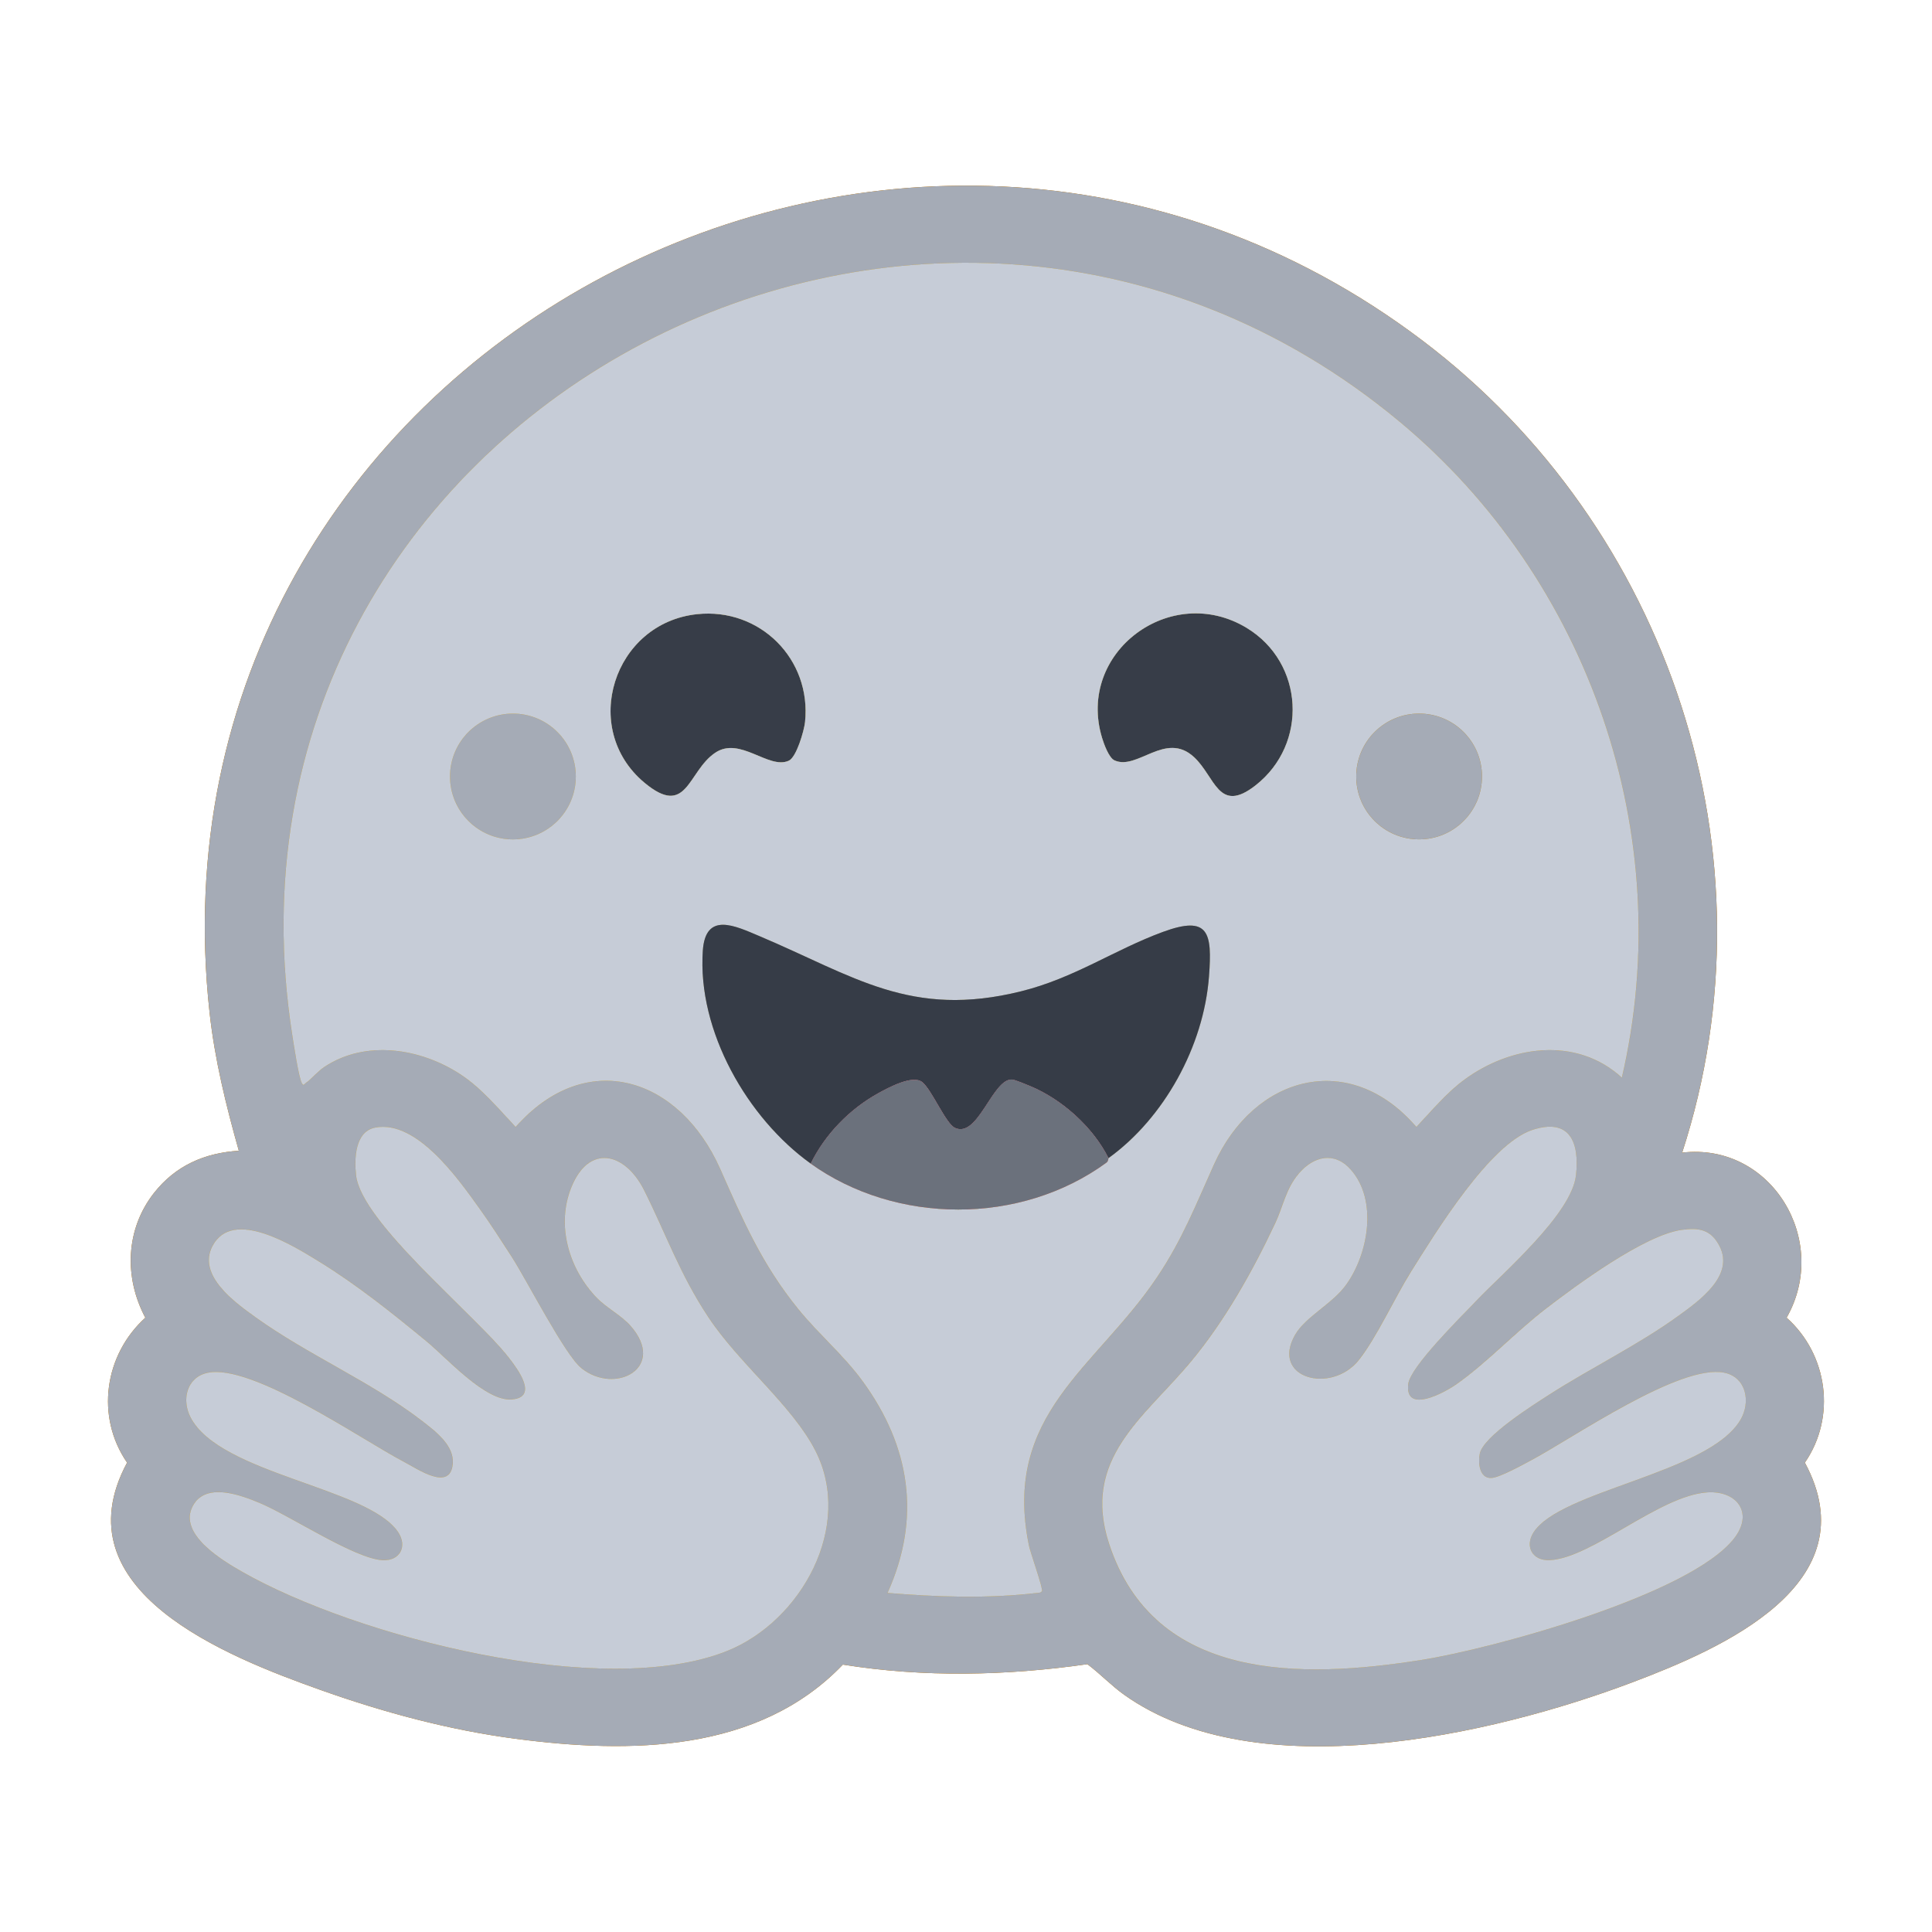
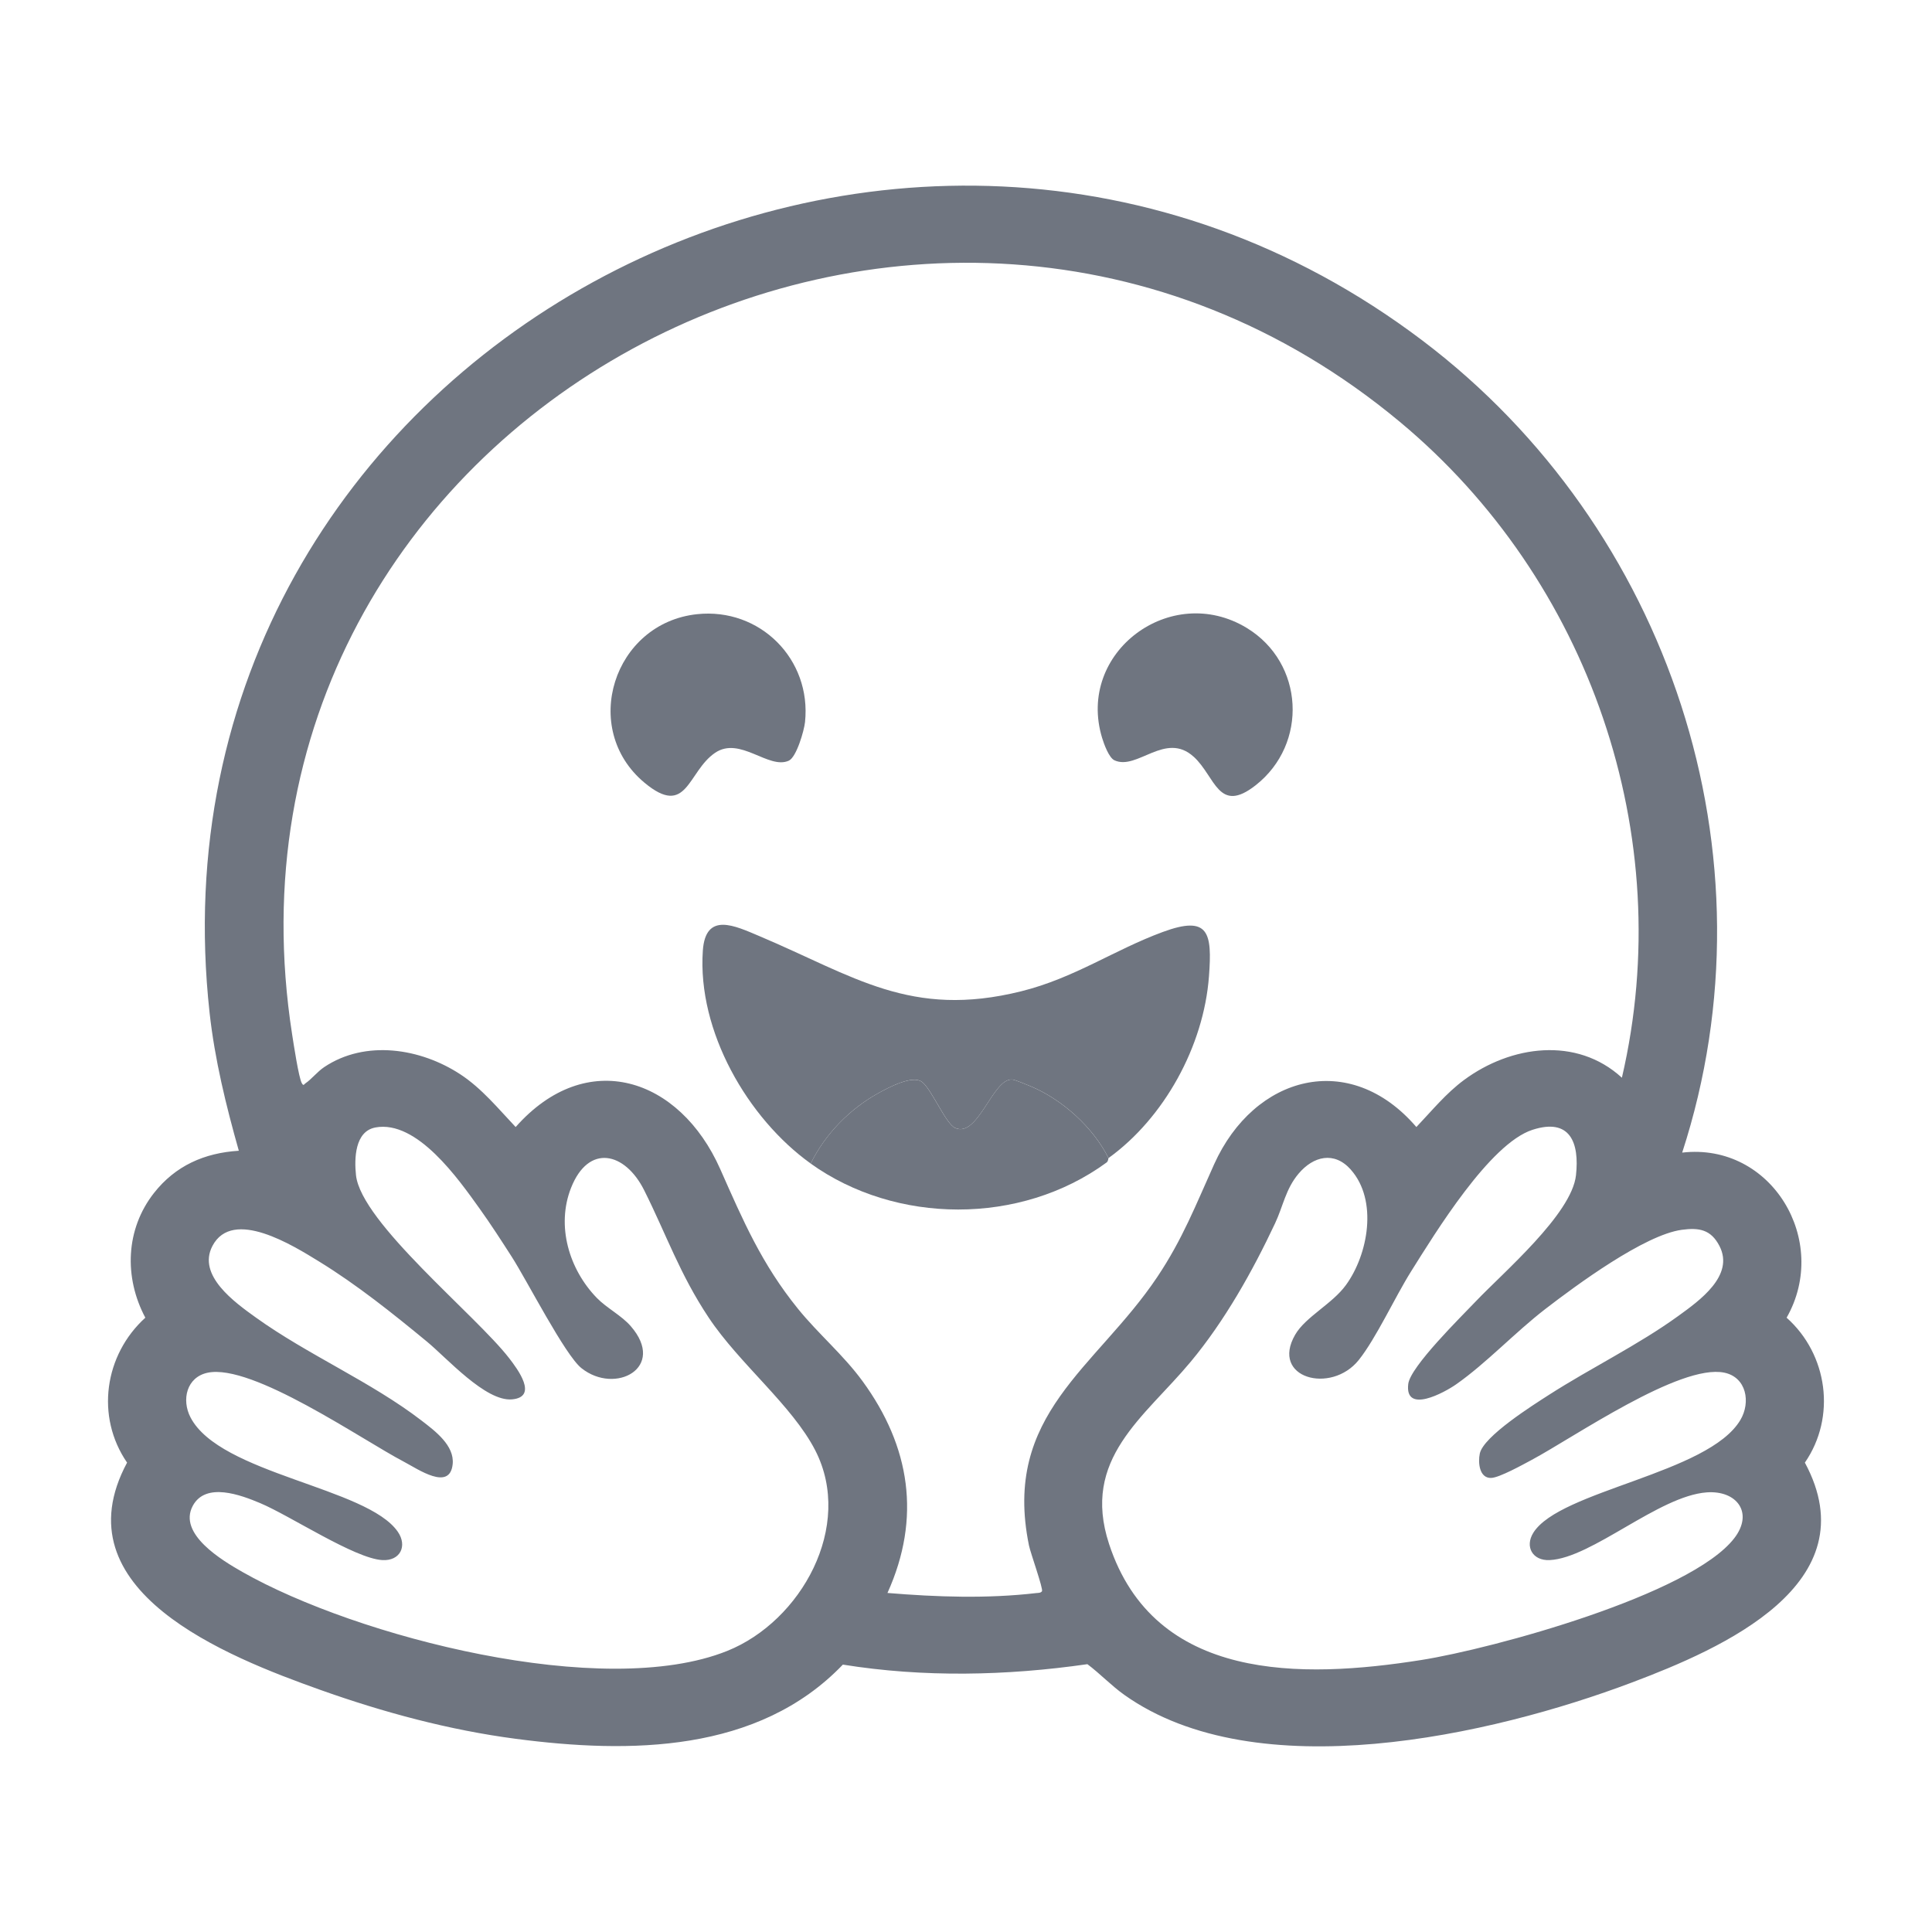
- <svg xmlns="http://www.w3.org/2000/svg" viewBox="0 0 800 800">
-   <g style="isolation: isolate;">
-     <g id="uuid-691a29b7-4d93-4399-a290-7eb2bd5e2155" data-name="Layer 1">
-       <g>
-         <path d="M494.3,313.38c-11.73-10.73-23.44,5.8-32.84,1.44-2.3-1.07-4.36-6.83-5.1-9.27-10.78-35.48,28.52-64.59,59.9-45.53,23.77,14.44,25.53,48.03,3.64,65.17-15.44,12.09-16.64-3.64-25.59-11.82Z" style="fill: #3b3c45;" />
-         <path d="M288.64,254.32c26.01-2.77,47.45,18.63,44.7,44.7-.37,3.49-3.52,14.52-6.73,15.97-8.37,3.77-20.17-10.27-30.5-3.27-11.43,7.74-11.5,27.18-29.26,12.37-26.81-22.37-12.8-66.09,21.79-69.77Z" style="fill: #3b3c45;" />
-         <g>
-           <path d="M696.56,477.27c37-4.28,61.36,36.52,43.24,68.36,17.05,15.18,20.62,41.07,7.56,60.01,27.08,50.26-34.41,77.01-71.6,91.04-58.35,22.01-155.5,43.98-210.19,5.14-5.44-3.86-9.98-8.73-15.3-12.72-33.5,4.81-67.77,5.56-101.26.18-35.08,36.6-88.32,36.9-135.4,30.73-27.66-3.63-54.87-10.97-81.07-20.3-38.46-13.71-108.4-41.05-79.92-94.07-13.13-19.1-9.41-44.62,7.56-60.01-8.88-16.66-8.22-36.62,3.59-51.65,8.88-11.29,20.87-16.59,35.12-17.48-5.28-18.67-9.97-37.75-12.1-57.11C56.84,147.27,372.81-22.64,589.07,141.06c102.05,77.25,147.52,213.07,107.49,336.2ZM671.59,446.26c23.35-100.23-13.52-206.31-91.93-271.57-196.34-163.44-498.47-1.66-458.69,253.67.56,3.59,2.73,18,4.02,20.19.76,1.29.88.41,1.53-.01,2.28-1.49,4.86-4.76,7.71-6.67,17.1-11.46,39.98-7.81,56.45,3.03,8.87,5.84,15.62,14.15,22.84,21.78,29.4-33.25,67.92-20.49,84.72,17.43,9.46,21.35,17.17,39.3,32.19,57.84,8.41,10.39,18.77,19.05,26.75,29.99,19.72,27.02,24.36,56.58,10.3,87.67,20.46,1.69,41.23,2.42,61.69.04.81-.09,1.74,0,2.29-.75.63-.86-4.76-15.9-5.38-18.93-11.15-54.41,27.85-73.48,53.08-111.14,10.52-15.7,16-29.92,23.6-46.76,16.58-36.73,56.08-47.56,83.73-15.39,6.4-6.73,12.27-13.98,19.8-19.53,19.32-14.25,46.51-18.11,65.3-.89ZM155.44,466.87c-8.53,1.58-8.77,12.93-8.03,19.77,2.15,19.66,49.58,57.84,63.43,75.77,3.41,4.42,12.22,16.07,1.15,17.04-10.92.95-26.95-17.11-35.16-23.88-14.19-11.7-29.01-23.57-44.71-33.21-10.57-6.49-35.77-22.39-44.15-6.45-6.42,12.21,9.22,23.36,17.95,29.63,21.44,15.41,47.69,26.61,68.57,42.64,5.65,4.34,13.76,10.35,12.95,18.11-1.17,11.28-14.31,2.07-20.2-1.02-17.61-9.23-62.76-40.71-81.24-36.86-8.74,1.82-10.92,11.22-7.1,18.53,12.25,23.48,73.09,28.88,85.82,47.32,4.05,5.87,1.03,12.16-6.41,11.74-11.5-.66-38.09-18.34-50.58-23.59-8.01-3.37-22.53-8.85-27.9,1.11-6.27,11.64,12.13,22.61,20.56,27.4,47.25,26.87,149.36,53.28,200.69,32.71,30.67-12.29,52.59-51.69,36.51-83.05-9.54-18.61-31.42-35.87-44.13-54.98-12.01-18.05-17.43-34.16-26.71-52.72-7.93-15.86-23.04-19.42-30.3-.99-6.2,15.74-.8,33.73,10.69,45.56,4.07,4.19,10.17,7.23,14.04,11.68,14.91,17.16-6.38,28.59-20.42,17.39-6.82-5.44-22.56-36.31-28.83-46.07-4.23-6.59-8.77-13.63-13.32-19.97-8.75-12.2-25.9-36.82-43.18-33.62ZM559.37,484.34c-6.9-7.78-15.55-5.59-21.66,1.65-5.35,6.33-6.38,13.43-9.72,20.54-9.32,19.84-20.89,40.46-34.95,57.35-19.25,23.11-45.42,40.11-33.8,75.45,18.76,57.11,79.66,55.89,129.3,48.04,29.6-4.68,111.55-27.02,129.6-50.45,8.1-10.52,1.03-19.86-11.4-18.96-19.87,1.44-47.6,27.22-65.07,28.04-7.05.33-10.38-5.53-6.74-11.34,11.01-17.55,72.49-24.43,85.72-46.67,4.36-7.32,2.55-17.69-6.65-19.6-18.31-3.81-62.48,26.89-79.73,36.11-3.56,1.9-13.38,7.37-16.81,7.48-4.89.16-5.5-6.31-4.71-10.08,1.49-7.16,22.09-20.11,28.64-24.32,17.36-11.15,36.92-20.62,53.57-32.68,8.71-6.31,23.37-16.7,17.03-28.97-3.51-6.8-8.42-7.67-15.62-6.69-15.46,2.1-43.68,22.93-56.48,32.79-12.44,9.58-24.51,22.5-36.91,31.18-4.94,3.46-21.4,12.42-19.85-.16.88-7.18,21.93-27.84,27.92-34.14,11.4-12,39.77-36.15,41.53-52.27,1.48-13.5-2.43-23.87-18.04-18.8-17.7,5.75-40.25,42.72-50.27,58.67-6.66,10.61-14.44,27.62-21.63,36.63-11.45,14.34-36.73,7.52-26.34-10.46,4.29-7.43,15.33-12.72,21.03-20.58,9.24-12.72,13.27-35.08,2.02-47.76Z" style="fill: #fe9d0b;" />
-           <path d="M559.37,484.34c11.24,12.68,7.21,35.04-2.02,47.76-5.71,7.86-16.74,13.15-21.03,20.58-10.39,17.98,14.9,24.8,26.34,10.46,7.19-9.01,14.97-26.01,21.63-36.63,10.01-15.95,32.56-52.92,50.27-58.67,15.61-5.07,19.52,5.3,18.04,18.8-1.77,16.12-30.13,40.27-41.53,52.27-5.98,6.3-27.03,26.96-27.92,34.14-1.55,12.58,14.91,3.62,19.85.16,12.4-8.68,24.47-21.59,36.91-31.18,12.8-9.86,41.02-30.69,56.48-32.79,7.2-.98,12.1-.11,15.62,6.69,6.34,12.27-8.32,22.66-17.03,28.97-16.64,12.06-36.2,21.52-53.57,32.68-6.55,4.21-27.14,17.16-28.64,24.32-.79,3.78-.18,10.24,4.71,10.08,3.43-.11,13.25-5.58,16.81-7.48,17.25-9.22,61.42-39.91,79.73-36.11,9.2,1.91,11.01,12.28,6.65,19.6-13.23,22.24-74.72,29.12-85.72,46.67-3.64,5.81-.31,11.67,6.74,11.34,17.47-.82,45.19-26.6,65.07-28.04,12.43-.9,19.5,8.44,11.4,18.96-18.05,23.43-100,45.77-129.6,50.45-49.64,7.85-110.54,9.07-129.3-48.04-11.61-35.35,14.56-52.34,33.8-75.45,14.06-16.88,25.63-37.51,34.95-57.35,3.34-7.11,4.37-14.21,9.72-20.54,6.11-7.23,14.76-9.43,21.66-1.65Z" style="fill: #fed11e;" />
-           <path d="M155.44,466.87c17.28-3.19,34.43,21.42,43.18,33.62,4.55,6.34,9.08,13.39,13.32,19.97,6.27,9.75,22.01,40.62,28.83,46.07,14.03,11.2,35.33-.23,20.42-17.39-3.87-4.45-9.97-7.49-14.04-11.68-11.49-11.83-16.9-29.83-10.69-45.56,7.27-18.43,22.37-14.87,30.3.99,9.28,18.56,14.71,34.67,26.71,52.72,12.71,19.11,34.59,36.36,44.13,54.98,16.09,31.37-5.84,70.77-36.51,83.05-51.33,20.57-153.44-5.84-200.69-32.71-8.43-4.79-26.84-15.76-20.56-27.4,5.37-9.97,19.89-4.48,27.9-1.11,12.49,5.25,39.08,22.93,50.58,23.59,7.44.43,10.46-5.86,6.41-11.74-12.73-18.44-73.57-23.85-85.82-47.32-3.82-7.32-1.64-16.72,7.1-18.53,18.48-3.84,63.63,27.63,81.24,36.86,5.89,3.09,19.03,12.3,20.2,1.02.81-7.75-7.3-13.77-12.95-18.11-20.88-16.03-47.13-27.23-68.57-42.64-8.72-6.27-24.37-17.42-17.95-29.63,8.38-15.94,33.58-.04,44.15,6.45,15.7,9.64,30.52,21.51,44.71,33.21,8.21,6.77,24.24,24.83,35.16,23.88,11.06-.97,2.26-12.62-1.15-17.04-13.85-17.93-61.28-56.11-63.43-75.77-.75-6.84-.51-18.19,8.03-19.77Z" style="fill: #fed11e;" />
-         </g>
-         <g>
-           <circle cx="212.39" cy="321.53" r="26.03" style="fill: #fe9d0b;" />
-           <path d="M671.59,446.26c-18.8-17.23-45.98-13.36-65.3.89-7.52,5.55-13.4,12.79-19.8,19.53-27.64-32.17-67.14-21.34-83.73,15.39-7.6,16.84-13.08,31.06-23.6,46.76-25.24,37.65-64.23,56.73-53.08,111.14.62,3.02,6.02,18.06,5.38,18.93-.56.76-1.48.66-2.29.75-20.46,2.38-41.23,1.65-61.69-.04,14.06-31.09,9.42-60.65-10.3-87.67-7.98-10.94-18.35-19.6-26.75-29.99-15.01-18.54-22.73-36.49-32.19-57.84-16.8-37.91-55.32-50.68-84.72-17.43-7.22-7.63-13.97-15.95-22.84-21.78-16.48-10.84-39.35-14.49-56.45-3.03-2.85,1.91-5.43,5.18-7.71,6.67-.65.43-.77,1.3-1.53.01-1.3-2.19-3.46-16.6-4.02-20.19C81.19,173.02,383.32,11.25,579.66,174.68c78.4,65.26,115.28,171.34,91.93,271.57ZM288.64,254.32c-34.59,3.68-48.61,47.4-21.79,69.77,17.75,14.81,17.83-4.63,29.26-12.37,10.33-7,22.13,7.04,30.5,3.27,3.2-1.44,6.36-12.47,6.73-15.97,2.75-26.07-18.69-47.46-44.7-44.7ZM494.3,313.38c8.95,8.18,10.15,23.91,25.59,11.82,21.9-17.14,20.13-50.73-3.64-65.17-31.38-19.07-70.68,10.05-59.9,45.53.74,2.44,2.8,8.2,5.1,9.27,9.4,4.36,21.11-12.17,32.84-1.44ZM238.42,321.53c0-14.38-11.66-26.03-26.03-26.03s-26.03,11.66-26.03,26.03,11.66,26.03,26.03,26.03,26.03-11.66,26.03-26.03ZM613.65,321.52c0-14.38-11.65-26.03-26.03-26.03s-26.03,11.65-26.03,26.03,11.65,26.03,26.03,26.03,26.03-11.65,26.03-26.03ZM335.7,481.81c35.18,25.2,86.82,25.69,122.52-.45.72-.53.72-1.76.8-1.82,22.94-16.53,39.43-46.22,41.6-75.28,1.35-18.05-.01-25.38-19.1-18.35-20.18,7.43-36.58,19.08-58.65,24.57-45.82,11.39-69.29-6.32-108.37-22.83-10.22-4.32-22.33-10.21-23.46,5.99-2.33,33.34,18.58,69.48,44.67,88.17Z" style="fill: #fed11e;" />
-           <circle cx="587.62" cy="321.52" r="26.03" style="fill: #fe9d0b;" />
-         </g>
-         <g>
-           <path d="M459.01,479.54c-6.39-12.83-19.29-24.42-32.54-29.87-1.45-.6-6.13-2.55-7.25-2.66-8.12-.79-14.17,24.39-23.74,20.03-3.86-1.76-9.58-15.74-13.57-18.96s-14.18,2.35-18.23,4.58c-11.85,6.55-22.03,16.96-27.98,29.14-26.09-18.69-47-54.83-44.67-88.17,1.13-16.21,13.24-10.31,23.46-5.99,39.08,16.51,62.55,34.23,108.37,22.83,22.07-5.49,38.46-17.14,58.65-24.57,19.09-7.03,20.45.3,19.1,18.35-2.17,29.06-18.66,58.75-41.6,75.28Z" style="fill: #3b3b45;" />
-           <path d="M459.01,479.54c-.08.06-.08,1.29-.8,1.82-35.7,26.14-87.34,25.65-122.52.45,5.95-12.18,16.13-22.59,27.98-29.14,4.05-2.24,14.26-7.78,18.23-4.58s9.71,17.2,13.57,18.96c9.57,4.36,15.62-20.82,23.74-20.03,1.12.11,5.8,2.06,7.25,2.66,13.25,5.45,26.15,17.04,32.54,29.87Z" style="fill: #fd323d;" />
-         </g>
-       </g>
-       <g style="mix-blend-mode: color;">
-         <path d="M494.3,313.38c-11.73-10.73-23.44,5.8-32.84,1.44-2.3-1.07-4.36-6.83-5.1-9.27-10.78-35.48,28.52-64.59,59.9-45.53,23.77,14.44,25.53,48.03,3.64,65.17-15.44,12.09-16.64-3.64-25.59-11.82Z" style="fill: #6f7580;" />
-         <path d="M288.64,254.32c26.01-2.77,47.45,18.63,44.7,44.7-.37,3.49-3.52,14.52-6.73,15.97-8.37,3.77-20.17-10.27-30.5-3.27-11.43,7.74-11.5,27.18-29.26,12.37-26.81-22.37-12.8-66.09,21.79-69.77Z" style="fill: #6f7580;" />
-         <g>
-           <path d="M696.56,477.27c37-4.28,61.36,36.52,43.24,68.36,17.05,15.18,20.62,41.07,7.56,60.01,27.08,50.26-34.41,77.01-71.6,91.04-58.35,22.01-155.5,43.98-210.19,5.14-5.44-3.86-9.98-8.73-15.3-12.72-33.5,4.81-67.77,5.56-101.26.18-35.08,36.6-88.32,36.9-135.4,30.73-27.66-3.63-54.87-10.97-81.07-20.3-38.46-13.71-108.4-41.05-79.92-94.07-13.13-19.1-9.41-44.62,7.56-60.01-8.88-16.66-8.22-36.62,3.59-51.65,8.88-11.29,20.87-16.59,35.12-17.48-5.28-18.67-9.97-37.75-12.1-57.11C56.84,147.27,372.81-22.64,589.07,141.06c102.05,77.25,147.52,213.07,107.49,336.2ZM671.59,446.26c23.35-100.23-13.52-206.31-91.93-271.57-196.34-163.44-498.47-1.66-458.69,253.67.56,3.59,2.73,18,4.02,20.19.76,1.29.88.41,1.53-.01,2.28-1.49,4.86-4.76,7.71-6.67,17.1-11.46,39.98-7.81,56.45,3.03,8.87,5.84,15.62,14.15,22.84,21.78,29.4-33.25,67.92-20.49,84.72,17.43,9.46,21.35,17.17,39.3,32.19,57.84,8.41,10.39,18.77,19.05,26.75,29.99,19.72,27.02,24.36,56.58,10.3,87.67,20.46,1.69,41.23,2.42,61.69.04.81-.09,1.74,0,2.29-.75.63-.86-4.76-15.9-5.38-18.93-11.15-54.41,27.85-73.48,53.08-111.14,10.52-15.7,16-29.92,23.6-46.76,16.58-36.73,56.08-47.56,83.73-15.39,6.4-6.73,12.27-13.98,19.8-19.53,19.32-14.25,46.51-18.11,65.3-.89ZM155.44,466.87c-8.53,1.58-8.77,12.93-8.03,19.77,2.15,19.66,49.58,57.84,63.43,75.77,3.41,4.42,12.22,16.07,1.15,17.04-10.92.95-26.95-17.11-35.16-23.88-14.19-11.7-29.01-23.57-44.71-33.21-10.57-6.49-35.77-22.39-44.15-6.45-6.42,12.21,9.22,23.36,17.95,29.63,21.44,15.41,47.69,26.61,68.57,42.64,5.65,4.34,13.76,10.35,12.95,18.11-1.17,11.28-14.31,2.07-20.2-1.02-17.61-9.23-62.76-40.71-81.24-36.86-8.74,1.82-10.92,11.22-7.1,18.53,12.25,23.48,73.09,28.88,85.82,47.32,4.05,5.87,1.03,12.16-6.41,11.74-11.5-.66-38.09-18.34-50.58-23.59-8.01-3.37-22.53-8.85-27.9,1.11-6.27,11.64,12.13,22.61,20.56,27.4,47.25,26.87,149.36,53.28,200.69,32.71,30.67-12.29,52.59-51.69,36.51-83.05-9.54-18.61-31.42-35.87-44.13-54.98-12.01-18.05-17.43-34.16-26.71-52.72-7.93-15.86-23.04-19.42-30.3-.99-6.2,15.74-.8,33.73,10.69,45.56,4.07,4.19,10.17,7.23,14.04,11.68,14.91,17.16-6.38,28.59-20.42,17.39-6.82-5.44-22.56-36.31-28.83-46.07-4.23-6.59-8.77-13.63-13.32-19.97-8.75-12.2-25.9-36.82-43.18-33.62ZM559.37,484.34c-6.9-7.78-15.55-5.59-21.66,1.65-5.35,6.33-6.38,13.43-9.72,20.54-9.32,19.84-20.89,40.46-34.95,57.35-19.25,23.11-45.42,40.11-33.8,75.45,18.76,57.11,79.66,55.89,129.3,48.04,29.6-4.68,111.55-27.02,129.6-50.45,8.1-10.52,1.03-19.86-11.4-18.96-19.87,1.44-47.6,27.22-65.07,28.04-7.05.33-10.38-5.53-6.74-11.34,11.01-17.55,72.49-24.43,85.72-46.67,4.36-7.32,2.55-17.69-6.65-19.6-18.31-3.81-62.48,26.89-79.73,36.11-3.56,1.9-13.38,7.37-16.81,7.48-4.89.16-5.5-6.31-4.71-10.08,1.49-7.16,22.09-20.11,28.64-24.32,17.36-11.15,36.92-20.62,53.57-32.68,8.71-6.31,23.37-16.7,17.03-28.97-3.51-6.8-8.42-7.67-15.62-6.69-15.46,2.1-43.68,22.93-56.48,32.79-12.44,9.58-24.51,22.5-36.91,31.18-4.94,3.46-21.4,12.42-19.85-.16.88-7.18,21.93-27.84,27.92-34.14,11.4-12,39.77-36.15,41.53-52.27,1.48-13.5-2.43-23.87-18.04-18.8-17.7,5.75-40.25,42.72-50.27,58.67-6.66,10.61-14.44,27.62-21.63,36.63-11.45,14.34-36.73,7.52-26.34-10.46,4.29-7.43,15.33-12.72,21.03-20.58,9.24-12.72,13.27-35.08,2.02-47.76Z" style="fill: #6f7580;" />
-           <path d="M559.37,484.34c11.24,12.68,7.21,35.04-2.02,47.76-5.71,7.86-16.74,13.15-21.03,20.58-10.39,17.98,14.9,24.8,26.34,10.46,7.19-9.01,14.97-26.01,21.63-36.63,10.01-15.95,32.56-52.92,50.27-58.67,15.61-5.07,19.52,5.3,18.04,18.8-1.77,16.12-30.13,40.27-41.53,52.27-5.98,6.3-27.03,26.96-27.92,34.14-1.55,12.58,14.91,3.62,19.85.16,12.4-8.68,24.47-21.59,36.91-31.18,12.8-9.86,41.02-30.69,56.48-32.79,7.2-.98,12.1-.11,15.62,6.69,6.34,12.27-8.32,22.66-17.03,28.97-16.64,12.06-36.2,21.52-53.57,32.68-6.55,4.21-27.14,17.16-28.64,24.32-.79,3.78-.18,10.24,4.71,10.08,3.43-.11,13.25-5.58,16.81-7.48,17.25-9.22,61.42-39.91,79.73-36.11,9.2,1.91,11.01,12.28,6.65,19.6-13.23,22.24-74.72,29.12-85.72,46.67-3.64,5.81-.31,11.67,6.74,11.34,17.47-.82,45.19-26.6,65.07-28.04,12.43-.9,19.5,8.44,11.4,18.96-18.05,23.43-100,45.77-129.6,50.45-49.64,7.85-110.54,9.07-129.3-48.04-11.61-35.35,14.56-52.34,33.8-75.45,14.06-16.88,25.63-37.51,34.95-57.35,3.34-7.11,4.37-14.21,9.72-20.54,6.11-7.23,14.76-9.43,21.66-1.65Z" style="fill: #6f7580;" />
-           <path d="M155.44,466.87c17.28-3.19,34.43,21.42,43.18,33.62,4.55,6.34,9.08,13.39,13.32,19.97,6.27,9.75,22.01,40.62,28.83,46.07,14.03,11.2,35.33-.23,20.42-17.39-3.87-4.45-9.97-7.49-14.04-11.68-11.49-11.83-16.9-29.83-10.69-45.56,7.27-18.43,22.37-14.87,30.3.99,9.28,18.56,14.71,34.67,26.71,52.72,12.71,19.11,34.59,36.36,44.13,54.98,16.09,31.37-5.84,70.77-36.51,83.05-51.33,20.57-153.44-5.84-200.69-32.71-8.43-4.79-26.84-15.76-20.56-27.4,5.37-9.97,19.89-4.48,27.9-1.11,12.49,5.25,39.08,22.93,50.58,23.59,7.44.43,10.46-5.86,6.41-11.74-12.73-18.44-73.57-23.85-85.82-47.32-3.82-7.32-1.64-16.72,7.1-18.53,18.48-3.84,63.63,27.63,81.24,36.86,5.89,3.09,19.03,12.3,20.2,1.02.81-7.75-7.3-13.77-12.95-18.11-20.88-16.03-47.13-27.23-68.57-42.64-8.72-6.27-24.37-17.42-17.95-29.63,8.38-15.94,33.58-.04,44.15,6.45,15.7,9.64,30.52,21.51,44.71,33.21,8.21,6.77,24.24,24.83,35.16,23.88,11.06-.97,2.26-12.62-1.15-17.04-13.85-17.93-61.28-56.11-63.43-75.77-.75-6.84-.51-18.19,8.03-19.77Z" style="fill: #6f7580;" />
-         </g>
-         <g>
-           <circle cx="212.39" cy="321.53" r="26.03" style="fill: #6f7580;" />
-           <path d="M671.59,446.26c-18.8-17.23-45.98-13.36-65.3.89-7.52,5.55-13.4,12.79-19.8,19.53-27.64-32.17-67.14-21.34-83.73,15.39-7.6,16.84-13.08,31.06-23.6,46.76-25.24,37.65-64.23,56.73-53.08,111.14.62,3.02,6.02,18.06,5.38,18.93-.56.76-1.48.66-2.29.75-20.46,2.38-41.23,1.65-61.69-.04,14.06-31.09,9.42-60.65-10.3-87.67-7.98-10.94-18.35-19.6-26.75-29.99-15.01-18.54-22.73-36.49-32.19-57.84-16.8-37.91-55.32-50.68-84.72-17.43-7.22-7.63-13.97-15.95-22.84-21.78-16.48-10.84-39.35-14.49-56.45-3.03-2.85,1.91-5.43,5.18-7.71,6.67-.65.43-.77,1.3-1.53.01-1.3-2.19-3.46-16.6-4.02-20.19C81.19,173.02,383.32,11.25,579.66,174.68c78.4,65.26,115.28,171.34,91.93,271.57ZM288.64,254.32c-34.59,3.68-48.61,47.4-21.79,69.77,17.75,14.81,17.83-4.63,29.26-12.37,10.33-7,22.13,7.04,30.5,3.27,3.2-1.44,6.36-12.47,6.73-15.97,2.75-26.07-18.69-47.46-44.7-44.7ZM494.3,313.38c8.95,8.18,10.15,23.91,25.59,11.82,21.9-17.14,20.13-50.73-3.64-65.17-31.38-19.07-70.68,10.05-59.9,45.53.74,2.44,2.8,8.2,5.1,9.27,9.4,4.36,21.11-12.17,32.84-1.44ZM238.42,321.53c0-14.38-11.66-26.03-26.03-26.03s-26.03,11.66-26.03,26.03,11.66,26.03,26.03,26.03,26.03-11.66,26.03-26.03ZM613.65,321.52c0-14.38-11.65-26.03-26.03-26.03s-26.03,11.65-26.03,26.03,11.65,26.03,26.03,26.03,26.03-11.65,26.03-26.03ZM335.7,481.81c35.18,25.2,86.82,25.69,122.52-.45.72-.53.72-1.76.8-1.82,22.94-16.53,39.43-46.22,41.6-75.28,1.35-18.05-.01-25.38-19.1-18.35-20.18,7.43-36.58,19.08-58.65,24.57-45.82,11.39-69.29-6.32-108.37-22.83-10.22-4.32-22.33-10.21-23.46,5.99-2.33,33.34,18.58,69.48,44.67,88.17Z" style="fill: #6f7580;" />
-           <circle cx="587.62" cy="321.52" r="26.03" style="fill: #6f7580;" />
-         </g>
-         <g>
-           <path d="M459.01,479.54c-6.39-12.83-19.29-24.42-32.54-29.87-1.45-.6-6.13-2.55-7.25-2.66-8.12-.79-14.17,24.39-23.74,20.03-3.86-1.76-9.58-15.74-13.57-18.96s-14.18,2.35-18.23,4.58c-11.85,6.55-22.03,16.96-27.98,29.14-26.09-18.69-47-54.83-44.67-88.17,1.13-16.21,13.24-10.31,23.46-5.99,39.08,16.51,62.55,34.23,108.37,22.83,22.07-5.49,38.46-17.14,58.65-24.57,19.09-7.03,20.45.3,19.1,18.35-2.17,29.06-18.66,58.75-41.6,75.28Z" style="fill: #6f7580;" />
-           <path d="M459.01,479.54c-.08.06-.08,1.29-.8,1.82-35.7,26.14-87.34,25.65-122.52.45,5.95-12.18,16.13-22.59,27.98-29.14,4.05-2.24,14.26-7.78,18.23-4.58s9.71,17.2,13.57,18.96c9.57,4.36,15.62-20.82,23.74-20.03,1.12.11,5.8,2.06,7.25,2.66,13.25,5.45,26.15,17.04,32.54,29.87Z" style="fill: #6f7580;" />
-         </g>
-       </g>
-     </g>
+ <svg xmlns="http://www.w3.org/2000/svg" id="uuid-0c75c1dd-078e-42b5-b20a-3a0f216a00cc" data-name="Layer 1" viewBox="0 0 800 800">
+   <path d="M494.3,313.38c-11.73-10.73-23.44,5.8-32.84,1.44-2.3-1.07-4.36-6.83-5.1-9.27-10.78-35.48,28.52-64.59,59.9-45.53,23.77,14.44,25.53,48.03,3.64,65.17-15.44,12.09-16.64-3.64-25.59-11.82Z" style="fill: #6f7580;" />
+   <path d="M288.64,254.32c26.01-2.77,47.45,18.63,44.7,44.7-.37,3.49-3.52,14.52-6.73,15.97-8.37,3.77-20.17-10.27-30.5-3.27-11.43,7.74-11.5,27.18-29.26,12.37-26.81-22.37-12.8-66.09,21.79-69.77Z" style="fill: #6f7580;" />
+   <path d="M696.56,477.27c37-4.28,61.36,36.52,43.24,68.36,17.05,15.18,20.62,41.07,7.56,60.01,27.08,50.26-34.41,77.01-71.6,91.04-58.35,22.01-155.5,43.98-210.19,5.14-5.44-3.86-9.98-8.73-15.3-12.72-33.5,4.81-67.77,5.56-101.26.18-35.08,36.6-88.32,36.9-135.4,30.73-27.66-3.63-54.87-10.97-81.07-20.3-38.46-13.71-108.4-41.05-79.92-94.07-13.13-19.1-9.41-44.62,7.56-60.01-8.88-16.66-8.22-36.62,3.59-51.65,8.88-11.29,20.87-16.59,35.12-17.48-5.28-18.67-9.97-37.75-12.1-57.11C56.84,147.27,372.81-22.64,589.07,141.06c102.05,77.25,147.52,213.07,107.49,336.2ZM671.59,446.26c23.35-100.23-13.52-206.31-91.93-271.57-196.34-163.44-498.47-1.66-458.69,253.67.56,3.59,2.73,18,4.02,20.19.76,1.29.88.41,1.53-.01,2.28-1.49,4.86-4.76,7.71-6.67,17.1-11.46,39.98-7.81,56.45,3.03,8.87,5.84,15.62,14.15,22.84,21.78,29.4-33.25,67.92-20.49,84.72,17.43,9.46,21.35,17.17,39.3,32.19,57.84,8.41,10.39,18.77,19.05,26.75,29.99,19.72,27.02,24.36,56.58,10.3,87.67,20.46,1.69,41.23,2.42,61.69.04.81-.09,1.74,0,2.29-.75.63-.86-4.76-15.9-5.38-18.93-11.15-54.41,27.85-73.48,53.08-111.14,10.52-15.7,16-29.92,23.6-46.76,16.58-36.73,56.08-47.56,83.73-15.39,6.4-6.73,12.27-13.98,19.8-19.53,19.32-14.25,46.51-18.11,65.3-.89ZM155.44,466.87c-8.53,1.58-8.77,12.93-8.03,19.77,2.15,19.66,49.58,57.84,63.43,75.77,3.41,4.42,12.22,16.07,1.15,17.04-10.92.95-26.95-17.11-35.16-23.88-14.19-11.7-29.01-23.57-44.71-33.21-10.57-6.49-35.77-22.39-44.15-6.45-6.42,12.21,9.22,23.36,17.95,29.63,21.44,15.41,47.69,26.61,68.57,42.64,5.65,4.34,13.76,10.35,12.95,18.11-1.17,11.28-14.31,2.07-20.2-1.02-17.61-9.23-62.76-40.71-81.24-36.86-8.74,1.82-10.92,11.22-7.1,18.53,12.25,23.48,73.09,28.88,85.82,47.32,4.05,5.87,1.03,12.16-6.41,11.74-11.5-.66-38.09-18.34-50.58-23.59-8.01-3.37-22.53-8.85-27.9,1.11-6.27,11.64,12.13,22.61,20.56,27.4,47.25,26.87,149.36,53.28,200.69,32.71,30.67-12.29,52.59-51.69,36.51-83.05-9.54-18.61-31.42-35.87-44.13-54.98-12.01-18.05-17.43-34.16-26.71-52.72-7.93-15.86-23.04-19.42-30.3-.99-6.2,15.74-.8,33.73,10.69,45.56,4.07,4.19,10.17,7.23,14.04,11.68,14.91,17.16-6.38,28.59-20.42,17.39-6.82-5.44-22.56-36.31-28.83-46.07-4.23-6.59-8.77-13.63-13.32-19.97-8.75-12.2-25.9-36.82-43.18-33.62ZM559.37,484.34c-6.9-7.78-15.55-5.59-21.66,1.65-5.35,6.33-6.38,13.43-9.72,20.54-9.32,19.84-20.89,40.46-34.95,57.35-19.25,23.11-45.42,40.11-33.8,75.45,18.76,57.11,79.66,55.89,129.3,48.04,29.6-4.68,111.55-27.02,129.6-50.45,8.1-10.52,1.03-19.86-11.4-18.96-19.87,1.44-47.6,27.22-65.07,28.04-7.05.33-10.38-5.53-6.74-11.34,11.01-17.55,72.49-24.43,85.72-46.67,4.36-7.32,2.55-17.69-6.65-19.6-18.31-3.81-62.48,26.89-79.73,36.11-3.56,1.9-13.38,7.37-16.81,7.48-4.89.16-5.5-6.31-4.71-10.08,1.49-7.16,22.09-20.11,28.64-24.32,17.36-11.15,36.92-20.62,53.57-32.68,8.71-6.31,23.37-16.7,17.03-28.97-3.51-6.8-8.42-7.67-15.62-6.69-15.46,2.1-43.68,22.93-56.48,32.79-12.44,9.58-24.51,22.5-36.91,31.18-4.94,3.46-21.4,12.42-19.85-.16.88-7.18,21.93-27.84,27.92-34.14,11.4-12,39.77-36.15,41.53-52.27,1.48-13.5-2.43-23.87-18.04-18.8-17.7,5.75-40.25,42.72-50.27,58.67-6.66,10.61-14.44,27.62-21.63,36.63-11.45,14.34-36.73,7.52-26.34-10.46,4.29-7.43,15.33-12.72,21.03-20.58,9.24-12.72,13.27-35.08,2.02-47.76Z" style="fill: #6f7580;" />
+   <g>
+     <path d="M459.01,479.54c-6.39-12.83-19.29-24.42-32.54-29.87-1.45-.6-6.13-2.55-7.25-2.66-8.12-.79-14.17,24.39-23.74,20.03-3.86-1.76-9.58-15.74-13.57-18.96s-14.18,2.35-18.23,4.58c-11.85,6.55-22.03,16.96-27.98,29.14-26.09-18.69-47-54.83-44.67-88.17,1.13-16.21,13.24-10.31,23.46-5.99,39.08,16.51,62.55,34.23,108.37,22.83,22.07-5.49,38.46-17.14,58.65-24.57,19.09-7.03,20.45.3,19.1,18.35-2.17,29.06-18.66,58.75-41.6,75.28Z" style="fill: #6f7580;" />
+     <path d="M459.01,479.54c-.08.06-.08,1.29-.8,1.82-35.7,26.14-87.34,25.65-122.52.45,5.95-12.18,16.13-22.59,27.98-29.14,4.05-2.24,14.26-7.78,18.23-4.58s9.71,17.2,13.57,18.96c9.57,4.36,15.62-20.82,23.74-20.03,1.12.11,5.8,2.06,7.25,2.66,13.25,5.45,26.15,17.04,32.54,29.87Z" style="fill: #6f7580;" />
  </g>
</svg>
